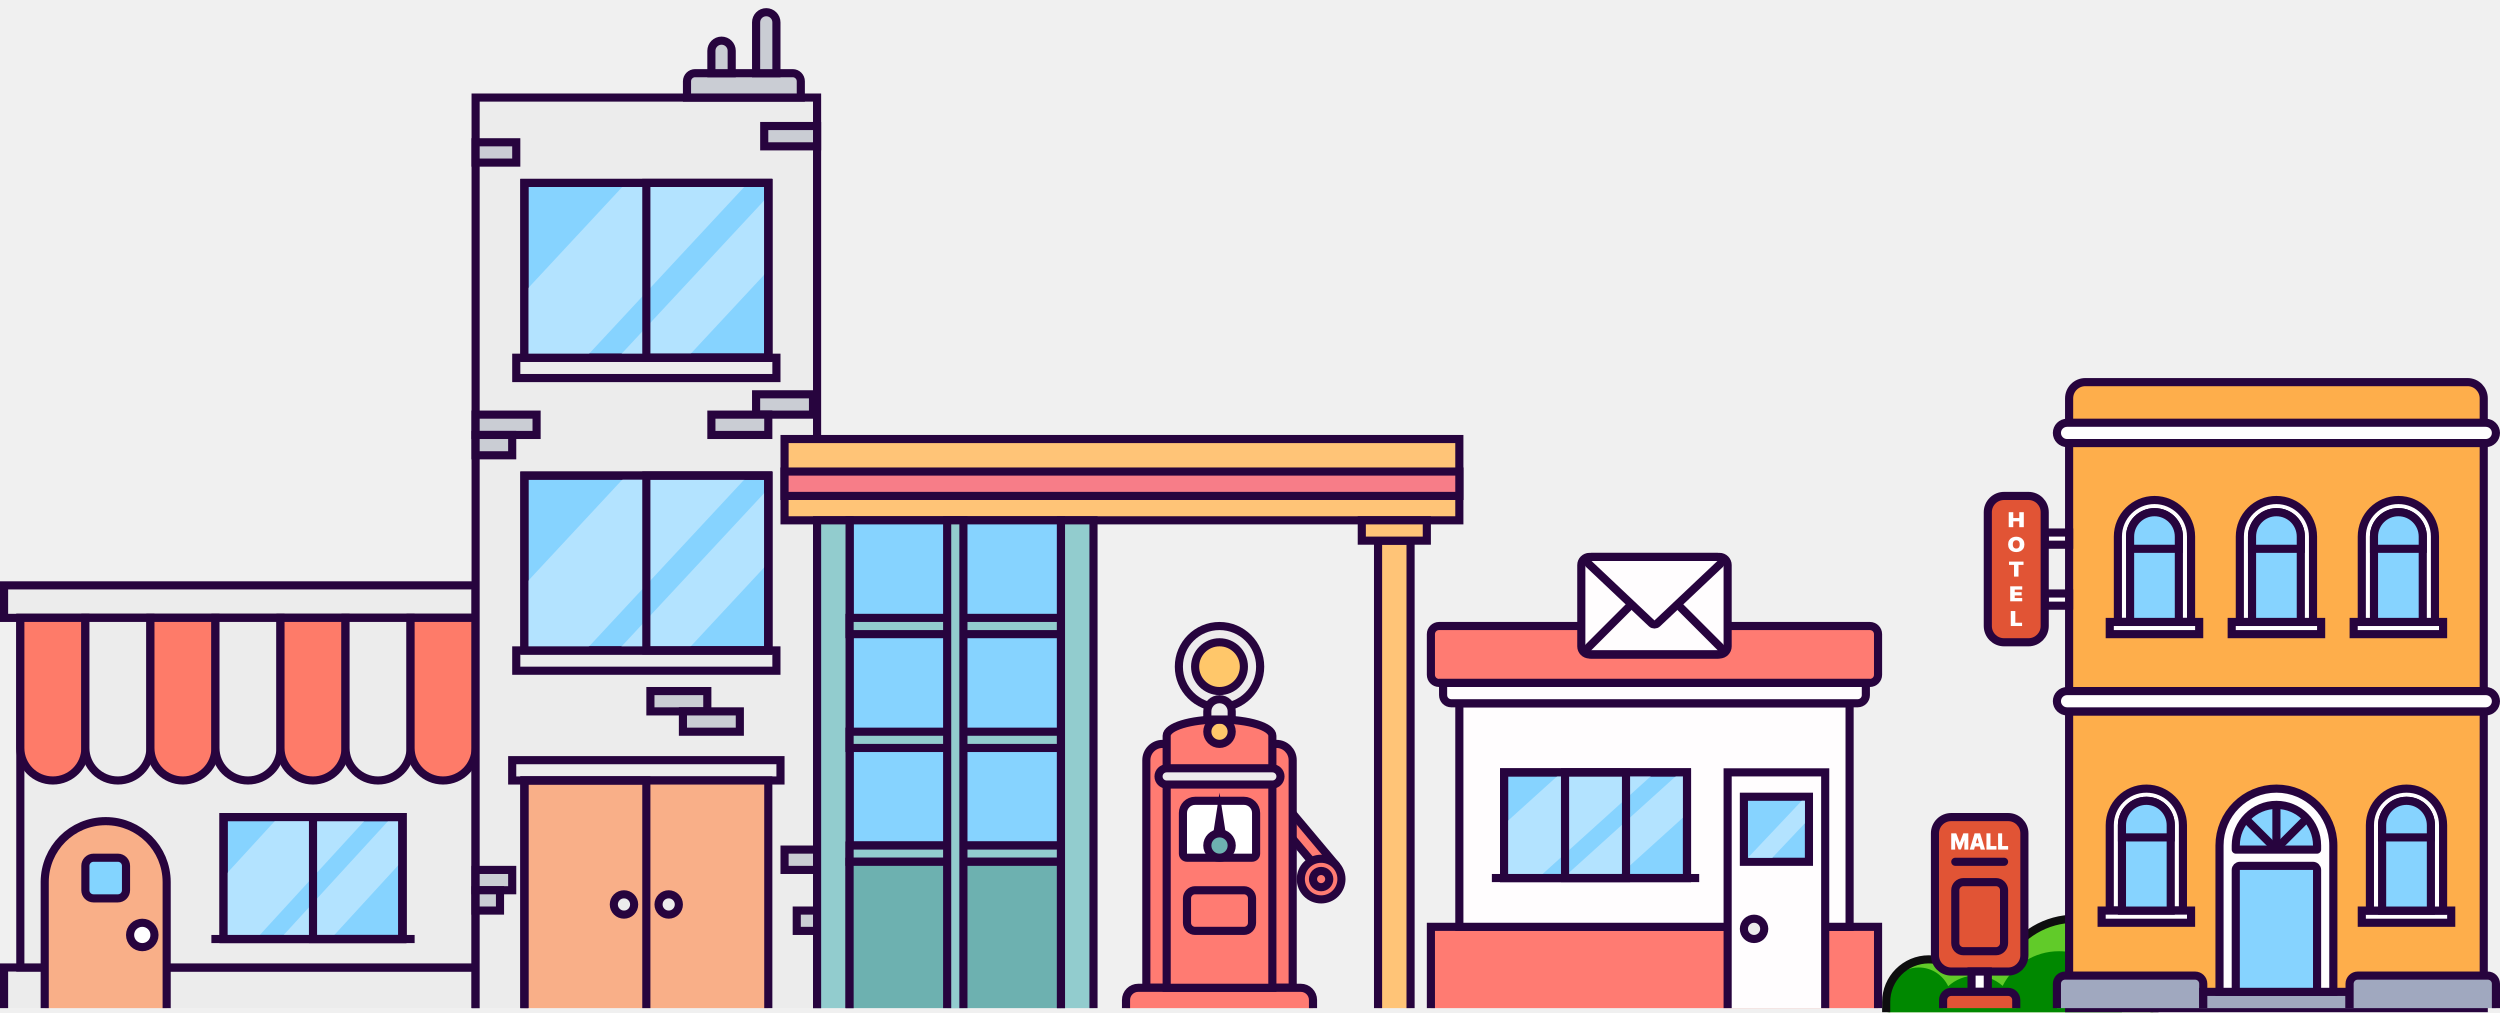
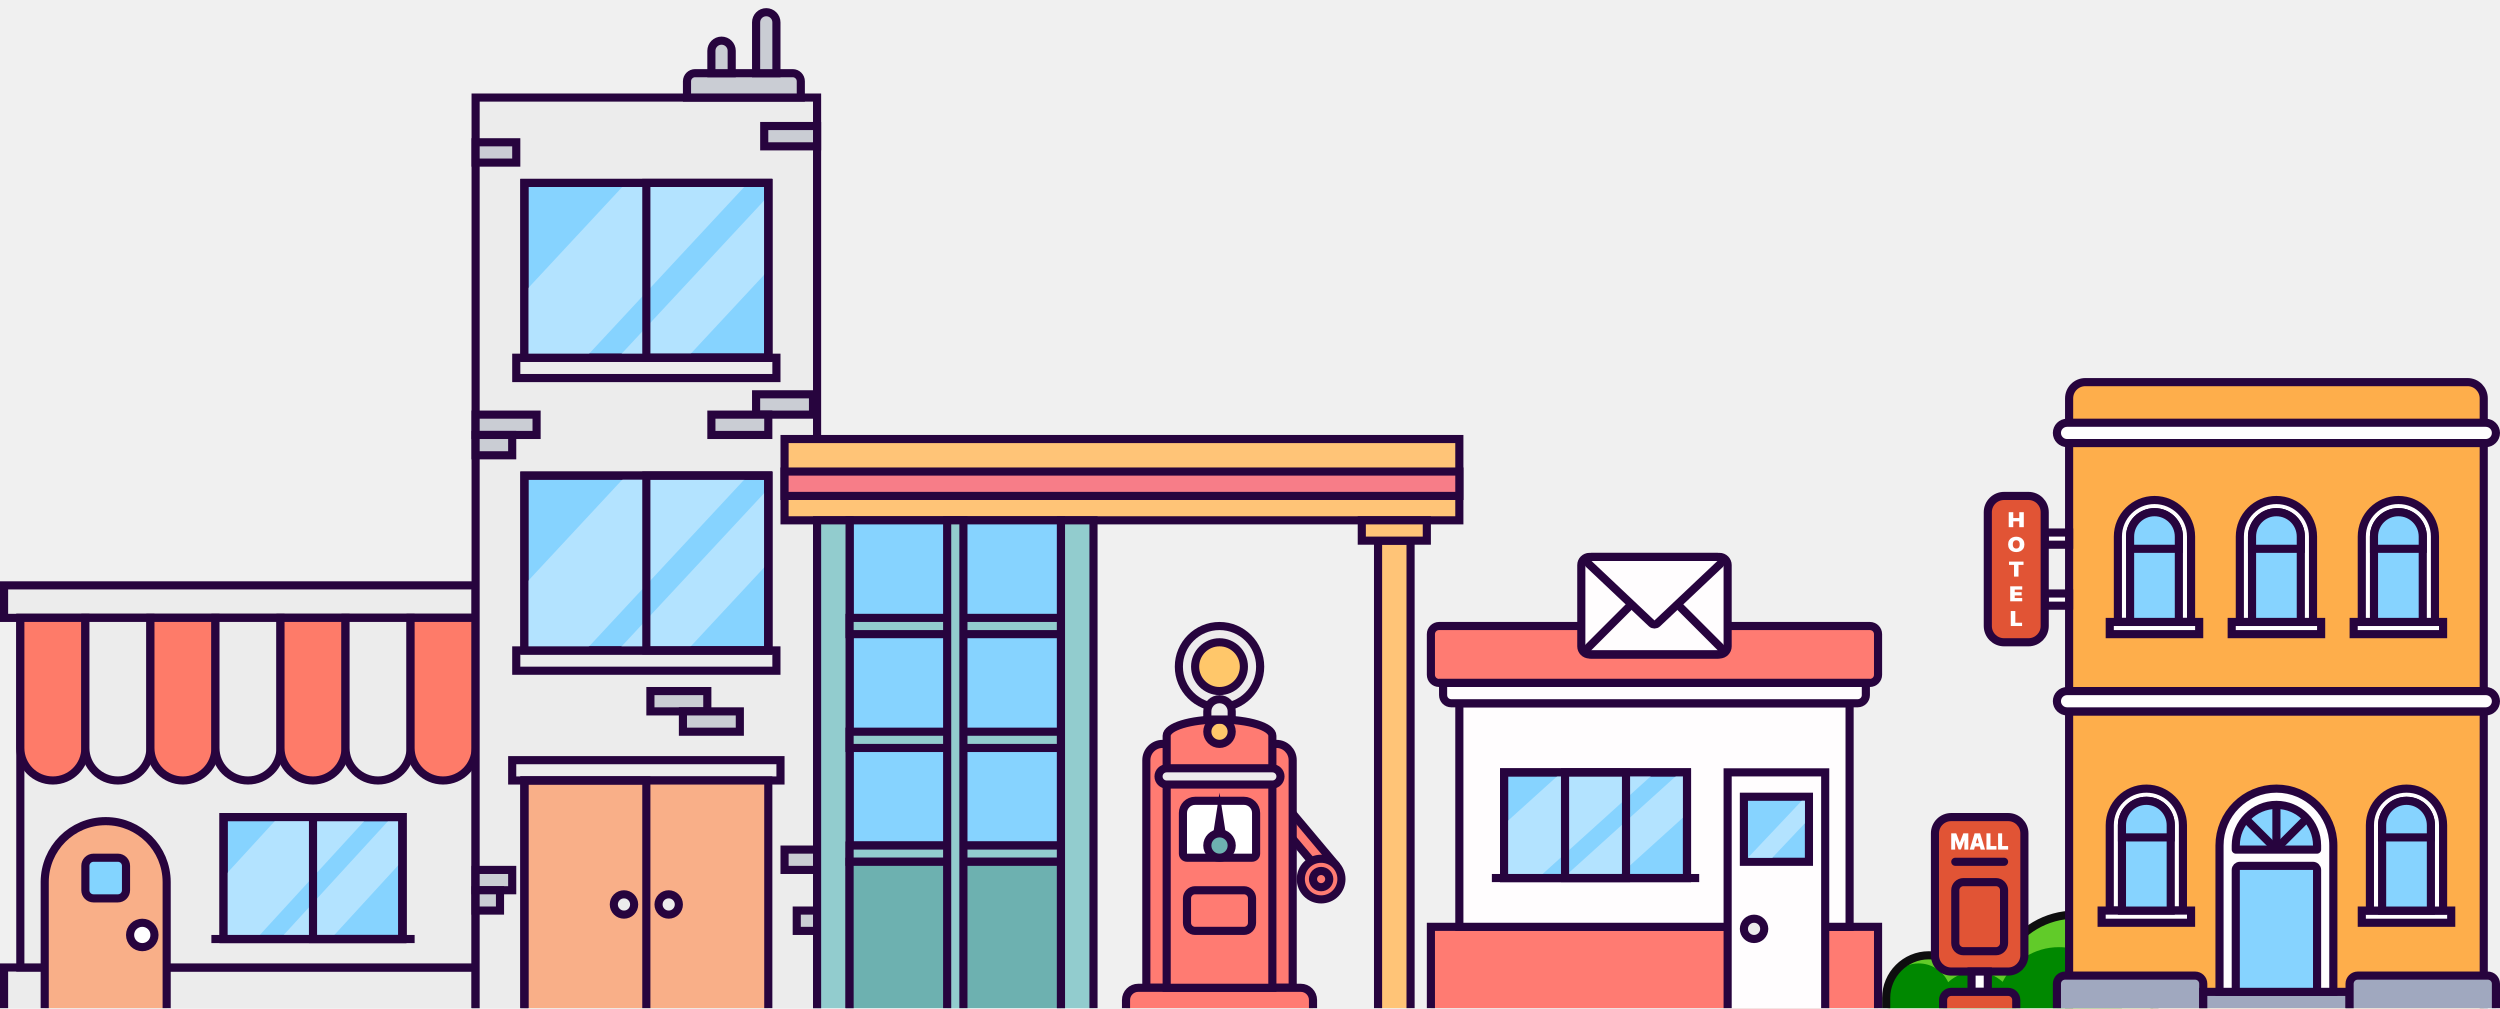
- <svg xmlns="http://www.w3.org/2000/svg" width="615" height="249" viewBox="0 0 615 249" fill="none">
-   <path d="M529.687 249H464.299C464.104 248.199 464 247.362 464 246.5C464 240.701 468.701 236 474.5 236C477.078 236 479.439 236.929 481.267 238.471C483.355 236.33 486.272 235 489.5 235C490.947 235 492.331 235.267 493.606 235.755C496.977 229.924 503.28 226 510.5 226C521.27 226 530 234.73 530 245.5C530 246.695 529.893 247.865 529.687 249Z" fill="#61CB29" />
-   <path d="M521.992 249H464.582C464.207 248.074 464 247.061 464 246C464 241.582 467.582 238 472 238C475.21 238 477.979 239.891 479.253 242.619C481.031 240.992 483.4 240 486 240C488.553 240 490.883 240.957 492.651 242.532C495.202 237.471 500.446 234 506.5 234C514.893 234 521.728 240.671 521.992 249Z" fill="#008800" />
-   <path d="M530 249C530 247.5 530 246.695 530 245.5C530 234.73 521.27 226 510.5 226C503.28 226 496.977 229.924 493.606 235.755C492.331 235.267 490.947 235 489.5 235C486.272 235 483.355 236.33 481.267 238.471C479.439 236.929 477.078 236 474.5 236C468.701 236 464 240.701 464 246.5C464 247.362 464 248 464 249" stroke="#0E0E0F" stroke-width="2" />
-   <path d="M509 175H611V248H509V175Z" fill="#FEAE4B" stroke="#27043E" stroke-width="2" />
+ <svg xmlns="http://www.w3.org/2000/svg" width="615" height="248" viewBox="0 0 615 248" fill="none">
+   <path d="M529.687 248H464.299C464.104 247.199 464 246.362 464 245.5C464 239.701 468.701 235 474.5 235C477.078 235 479.439 235.929 481.267 237.471C483.355 235.33 486.272 234 489.5 234C490.947 234 492.331 234.267 493.606 234.755C496.977 228.924 503.28 225 510.5 225C521.27 225 530 233.73 530 244.5C530 245.695 529.893 246.865 529.687 248Z" fill="#61CB29" />
+   <path d="M521.992 248H464.582C464.207 247.074 464 246.061 464 245C464 240.582 467.582 237 472 237C475.21 237 477.979 238.891 479.253 241.619C481.031 239.992 483.4 239 486 239C488.553 239 490.883 239.957 492.651 241.532C495.202 236.471 500.446 233 506.5 233C514.893 233 521.728 239.671 521.992 248Z" fill="#008800" />
+   <path d="M530 248C530 246.5 530 245.695 530 244.5C530 233.73 521.27 225 510.5 225C503.28 225 496.977 228.924 493.606 234.755C492.331 234.267 490.947 234 489.5 234C486.272 234 483.355 235.33 481.267 237.471C479.439 235.929 477.078 235 474.5 235C468.701 235 464 239.701 464 245.5C464 246.362 464 247 464 248" stroke="#0E0E0F" stroke-width="2" />
+   <path d="M509 175H611V248H509V175Z" fill="#FEAE4B" />
+   <path d="M611 248V175H509V248" stroke="#27043E" stroke-width="2" />
  <path d="M509 98C509 95.791 510.791 94 513 94H607C609.209 94 611 95.791 611 98V170H509V98Z" fill="#FEAE4B" stroke="#27043E" stroke-width="2" />
  <path d="M506 242C506 240.895 506.895 240 508 240H540C541.105 240 542 240.895 542 242V248H506V242Z" fill="#A0A8BF" />
  <path d="M542 248V242C542 240.895 541.105 240 540 240H508C506.895 240 506 240.895 506 242V248" stroke="#27043E" stroke-width="2" />
  <path d="M542 244H578V248H542V244Z" fill="#A0A8BF" />
  <path d="M578 248V244H542V248" stroke="#27043E" stroke-width="2" />
-   <path d="M506 172.5C506 171.119 507.119 170 508.5 170H611.5C612.881 170 614 171.119 614 172.5V172.5C614 173.881 612.881 175 611.5 175H508.5C507.119 175 506 173.881 506 172.5V172.5Z" fill="#FFFDFE" stroke="#27043E" stroke-width="2" />
-   <path d="M506 106.5C506 105.119 507.119 104 508.5 104H611.5C612.881 104 614 105.119 614 106.5V106.5C614 107.881 612.881 109 611.5 109H508.5C507.119 109 506 107.881 506 106.5V106.5Z" fill="#FFFDFE" stroke="#27043E" stroke-width="2" />
+   <path d="M506 172.5C506 171.119 507.119 170 508.5 170H611.5C612.881 170 614 171.119 614 172.5C614 173.881 612.881 175 611.5 175H508.5C507.119 175 506 173.881 506 172.5Z" fill="#FFFDFE" stroke="#27043E" stroke-width="2" />
+   <path d="M506 106.5C506 105.119 507.119 104 508.5 104H611.5C612.881 104 614 105.119 614 106.5C614 107.881 612.881 109 611.5 109H508.5C507.119 109 506 107.881 506 106.5Z" fill="#FFFDFE" stroke="#27043E" stroke-width="2" />
  <path d="M578 242C578 240.895 578.895 240 580 240H612C613.105 240 614 240.895 614 242V248H578V242Z" fill="#A0A8BF" />
  <path d="M614 248V242C614 240.895 613.105 240 612 240H580C578.895 240 578 240.895 578 242V248" stroke="#27043E" stroke-width="2" />
-   <path d="M546 208C546 200.268 552.268 194 560 194V194C567.732 194 574 200.268 574 208V244H546V208Z" fill="#FFFDFE" stroke="#27043E" stroke-width="2" />
-   <path d="M521 132C521 127.029 525.029 123 530 123V123C534.971 123 539 127.029 539 132V153H521V132Z" fill="#FFFDFE" stroke="#27043E" stroke-width="2" />
+   <path d="M546 208C546 200.268 552.268 194 560 194C567.732 194 574 200.268 574 208V244H546V208Z" fill="#FFFDFE" stroke="#27043E" stroke-width="2" />
+   <path d="M521 132C521 127.029 525.029 123 530 123C534.971 123 539 127.029 539 132V153H521V132Z" fill="#FFFDFE" stroke="#27043E" stroke-width="2" />
  <rect x="519" y="153" width="22" height="3" fill="#FFFDFE" stroke="#27043E" stroke-width="2" />
-   <path d="M524 132C524 128.686 526.686 126 530 126V126C533.314 126 536 128.686 536 132V153H524V132Z" fill="#86D3FF" stroke="#27043E" stroke-width="2" />
-   <path d="M524 132C524 128.686 526.686 126 530 126V126C533.314 126 536 128.686 536 132V135H524V132Z" fill="#86D3FF" stroke="#27043E" stroke-width="2" />
-   <path d="M519 203C519 198.029 523.029 194 528 194V194C532.971 194 537 198.029 537 203V224H519V203Z" fill="#FFFDFE" stroke="#27043E" stroke-width="2" />
+   <path d="M524 132C524 128.686 526.686 126 530 126C533.314 126 536 128.686 536 132V153H524V132Z" fill="#86D3FF" stroke="#27043E" stroke-width="2" />
+   <path d="M524 132C524 128.686 526.686 126 530 126C533.314 126 536 128.686 536 132V135H524V132Z" fill="#86D3FF" stroke="#27043E" stroke-width="2" />
+   <path d="M519 203C519 198.029 523.029 194 528 194C532.971 194 537 198.029 537 203V224H519V203Z" fill="#FFFDFE" stroke="#27043E" stroke-width="2" />
  <rect x="517" y="224" width="22" height="3" fill="#FFFDFE" stroke="#27043E" stroke-width="2" />
-   <path d="M522 203C522 199.686 524.686 197 528 197V197C531.314 197 534 199.686 534 203V224H522V203Z" fill="#86D3FF" stroke="#27043E" stroke-width="2" />
-   <path d="M522 203C522 199.686 524.686 197 528 197V197C531.314 197 534 199.686 534 203V206H522V203Z" fill="#86D3FF" stroke="#27043E" stroke-width="2" />
+   <path d="M522 203C522 199.686 524.686 197 528 197C531.314 197 534 199.686 534 203V224H522V203Z" fill="#86D3FF" stroke="#27043E" stroke-width="2" />
+   <path d="M522 203C522 199.686 524.686 197 528 197C531.314 197 534 199.686 534 203V206H522V203Z" fill="#86D3FF" stroke="#27043E" stroke-width="2" />
  <rect x="549" y="153" width="22" height="3" fill="#FFFDFE" stroke="#27043E" stroke-width="2" />
-   <path d="M551 132C551 127.029 555.029 123 560 123V123C564.971 123 569 127.029 569 132V153H551V132Z" fill="#FFFDFE" stroke="#27043E" stroke-width="2" />
-   <path d="M554 132C554 128.686 556.686 126 560 126V126C563.314 126 566 128.686 566 132V153H554V132Z" fill="#86D3FF" stroke="#27043E" stroke-width="2" />
-   <path d="M554 132C554 128.686 556.686 126 560 126V126C563.314 126 566 128.686 566 132V135H554V132Z" fill="#86D3FF" stroke="#27043E" stroke-width="2" />
+   <path d="M551 132C551 127.029 555.029 123 560 123C564.971 123 569 127.029 569 132V153H551V132Z" fill="#FFFDFE" stroke="#27043E" stroke-width="2" />
+   <path d="M554 132C554 128.686 556.686 126 560 126C563.314 126 566 128.686 566 132V153H554V132Z" fill="#86D3FF" stroke="#27043E" stroke-width="2" />
+   <path d="M554 132C554 128.686 556.686 126 560 126C563.314 126 566 128.686 566 132V135H554V132Z" fill="#86D3FF" stroke="#27043E" stroke-width="2" />
  <rect x="579" y="153" width="22" height="3" fill="#FFFDFE" stroke="#27043E" stroke-width="2" />
-   <path d="M581 132C581 127.029 585.029 123 590 123V123C594.971 123 599 127.029 599 132V153H581V132Z" fill="#FFFDFE" stroke="#27043E" stroke-width="2" />
-   <path d="M584 132C584 128.686 586.686 126 590 126V126C593.314 126 596 128.686 596 132V153H584V132Z" fill="#86D3FF" stroke="#27043E" stroke-width="2" />
-   <path d="M584 132C584 128.686 586.686 126 590 126V126C593.314 126 596 128.686 596 132V135H584V132Z" fill="#86D3FF" stroke="#27043E" stroke-width="2" />
+   <path d="M581 132C581 127.029 585.029 123 590 123C594.971 123 599 127.029 599 132V153H581V132Z" fill="#FFFDFE" stroke="#27043E" stroke-width="2" />
+   <path d="M584 132C584 128.686 586.686 126 590 126C593.314 126 596 128.686 596 132V153H584V132Z" fill="#86D3FF" stroke="#27043E" stroke-width="2" />
+   <path d="M584 132C584 128.686 586.686 126 590 126C593.314 126 596 128.686 596 132V135H584V132Z" fill="#86D3FF" stroke="#27043E" stroke-width="2" />
  <rect x="581" y="224" width="22" height="3" fill="#FFFDFE" stroke="#27043E" stroke-width="2" />
-   <path d="M583 203C583 198.029 587.029 194 592 194V194C596.971 194 601 198.029 601 203V224H583V203Z" fill="#FFFDFE" stroke="#27043E" stroke-width="2" />
-   <path d="M586 203C586 199.686 588.686 197 592 197V197C595.314 197 598 199.686 598 203V224H586V203Z" fill="#86D3FF" stroke="#27043E" stroke-width="2" />
-   <path d="M586 203C586 199.686 588.686 197 592 197V197C595.314 197 598 199.686 598 203V206H586V203Z" fill="#86D3FF" stroke="#27043E" stroke-width="2" />
-   <path d="M550 208C550 202.477 554.477 198 560 198V198C565.523 198 570 202.477 570 208V209H550V208Z" fill="#86D3FF" stroke="#27043E" stroke-width="2" stroke-linejoin="round" />
+   <path d="M583 203C583 198.029 587.029 194 592 194C596.971 194 601 198.029 601 203V224H583V203Z" fill="#FFFDFE" stroke="#27043E" stroke-width="2" />
+   <path d="M586 203C586 199.686 588.686 197 592 197C595.314 197 598 199.686 598 203V224H586V203Z" fill="#86D3FF" stroke="#27043E" stroke-width="2" />
+   <path d="M586 203C586 199.686 588.686 197 592 197C595.314 197 598 199.686 598 203V206H586V203Z" fill="#86D3FF" stroke="#27043E" stroke-width="2" />
+   <path d="M550 208C550 202.477 554.477 198 560 198C565.523 198 570 202.477 570 208V209H550V208Z" fill="#86D3FF" stroke="#27043E" stroke-width="2" stroke-linejoin="round" />
  <rect x="550" y="213" width="20" height="31" rx="1" fill="#86D3FF" stroke="#27043E" stroke-width="2" />
  <path d="M560 198V209" stroke="#27043E" stroke-width="2" />
  <path d="M552 201L559.778 208.778" stroke="#27043E" stroke-width="2" />
-   <path d="M567.778 201L560 208.778" stroke="#27043E" stroke-width="2" />
+   <path d="M567.777 201L559.999 208.778" stroke="#27043E" stroke-width="2" />
  <path d="M503 131H509V134H503V131Z" fill="#FFFDFE" stroke="#27043E" stroke-width="2" />
  <path d="M503 146H509V149H503V146Z" fill="#FFFDFE" stroke="#27043E" stroke-width="2" />
  <rect x="489" y="122" width="14" height="36" rx="4" fill="#E15435" stroke="#27043E" stroke-width="2" />
-   <path d="M494.651 154V150.316H495.768V153.194H497.43V154H494.651Z" fill="white" />
+   <path d="M494.652 154V150.316H495.769V153.194H497.431V154H494.652Z" fill="white" />
  <path d="M494.508 147.921V144.237H497.472V145.043H495.624V145.676H497.319V146.482H495.624V147.115H497.464V147.921H494.508Z" fill="white" />
  <path d="M494.213 138.964V138.158H497.787V138.964H496.55V141.842H495.45V138.964H494.213Z" fill="white" />
  <path d="M498 133.921C498 134.331 497.911 134.677 497.733 134.959C497.555 135.239 497.315 135.452 497.012 135.597C496.71 135.741 496.372 135.813 496 135.813C495.625 135.813 495.286 135.741 494.984 135.596C494.683 135.449 494.443 135.236 494.265 134.955C494.088 134.673 494 134.329 494 133.921C494 133.511 494.088 133.165 494.265 132.885C494.443 132.603 494.683 132.39 494.984 132.246C495.286 132.101 495.625 132.028 496 132.028C496.372 132.028 496.71 132.101 497.012 132.246C497.315 132.39 497.555 132.603 497.733 132.885C497.911 133.165 498 133.511 498 133.921ZM496.851 133.921C496.851 133.7 496.819 133.514 496.753 133.363C496.689 133.211 496.593 133.096 496.466 133.018C496.34 132.939 496.185 132.899 496 132.899C495.815 132.899 495.659 132.939 495.532 133.018C495.406 133.096 495.311 133.211 495.245 133.363C495.181 133.514 495.149 133.7 495.149 133.921C495.149 134.141 495.181 134.328 495.245 134.48C495.311 134.631 495.406 134.747 495.532 134.826C495.659 134.904 495.815 134.943 496 134.943C496.185 134.943 496.34 134.904 496.466 134.826C496.593 134.747 496.689 134.631 496.753 134.48C496.819 134.328 496.851 134.141 496.851 133.921Z" fill="white" />
-   <path d="M494.146 129.684V126H495.262V127.439H496.74V126H497.856V129.684H496.74V128.245H495.262V129.684H494.146Z" fill="white" />
+   <path d="M494.145 129.684V126H495.261V127.439H496.739V126H497.855V129.684H496.739V128.245H495.261V129.684H494.145Z" fill="white" />
  <rect x="1" y="238" width="116" height="10" fill="#ECECEC" />
  <path d="M117 248V238H1V248" stroke="#27043E" stroke-width="2" />
  <rect x="1" y="144" width="116" height="8" fill="#ECECEC" stroke="#27043E" stroke-width="2" />
  <rect x="5" y="152" width="112" height="86" fill="#ECECEC" stroke="#27043E" stroke-width="2" />
  <rect x="55" y="201" width="44" height="30" fill="#86D3FF" stroke="#27043E" stroke-width="2" />
  <path d="M55 215.727V231H63L90.5 201H68.5L55 215.727Z" fill="#B3E3FF" />
  <path d="M96.367 201L68.867 231H81.333L98 212.818V201H96.367Z" fill="#B3E3FF" />
  <rect x="55" y="201" width="44" height="30" stroke="#27043E" stroke-width="2" />
  <path d="M102 231H52" stroke="#27043E" stroke-width="2" />
  <rect x="77" y="201" width="22" height="30" stroke="#27043E" stroke-width="2" />
-   <path d="M11 217C11 208.716 17.716 202 26 202V202C34.284 202 41 208.716 41 217V248H11V217Z" fill="#F9AF88" />
+   <path d="M11 217C11 208.716 17.716 202 26 202C34.284 202 41 208.716 41 217V248H11V217Z" fill="#F9AF88" />
  <path d="M41 248V217C41 208.716 34.284 202 26 202V202C17.716 202 11 208.716 11 217V248" stroke="#27043E" stroke-width="2" />
  <circle cx="35" cy="230" r="3" fill="white" stroke="#27043E" stroke-width="2" />
  <rect x="21" y="211" width="10" height="10" rx="2" fill="#83D4FF" stroke="#27043E" stroke-width="2" />
-   <path d="M5 152H21V184C21 188.418 17.418 192 13 192V192C8.582 192 5 188.418 5 184V152Z" fill="#FE7B69" stroke="#27043E" stroke-width="2" />
-   <path d="M21 152H37V184C37 188.418 33.418 192 29 192V192C24.582 192 21 188.418 21 184V152Z" fill="#ECECEC" stroke="#27043E" stroke-width="2" />
-   <path d="M37 152H53V184C53 188.418 49.418 192 45 192V192C40.582 192 37 188.418 37 184V152Z" fill="#FE7B69" stroke="#27043E" stroke-width="2" />
-   <path d="M53 152H69V184C69 188.418 65.418 192 61 192V192C56.582 192 53 188.418 53 184V152Z" fill="#ECECEC" stroke="#27043E" stroke-width="2" />
-   <path d="M69 152H85V184C85 188.418 81.418 192 77 192V192C72.582 192 69 188.418 69 184V152Z" fill="#FE7B69" stroke="#27043E" stroke-width="2" />
-   <path d="M85 152H101V184C101 188.418 97.418 192 93 192V192C88.582 192 85 188.418 85 184V152Z" fill="#ECECEC" stroke="#27043E" stroke-width="2" />
-   <path d="M101 152H117V184C117 188.418 113.418 192 109 192V192C104.582 192 101 188.418 101 184V152Z" fill="#FE7B69" stroke="#27043E" stroke-width="2" />
+   <path d="M5 152H21V184C21 188.418 17.418 192 13 192C8.582 192 5 188.418 5 184V152Z" fill="#FE7B69" stroke="#27043E" stroke-width="2" />
+   <path d="M21 152H37V184C37 188.418 33.418 192 29 192C24.582 192 21 188.418 21 184V152Z" fill="#ECECEC" stroke="#27043E" stroke-width="2" />
+   <path d="M37 152H53V184C53 188.418 49.418 192 45 192C40.582 192 37 188.418 37 184V152Z" fill="#FE7B69" stroke="#27043E" stroke-width="2" />
+   <path d="M53 152H69V184C69 188.418 65.418 192 61 192C56.582 192 53 188.418 53 184V152Z" fill="#ECECEC" stroke="#27043E" stroke-width="2" />
+   <path d="M69 152H85V184C85 188.418 81.418 192 77 192C72.582 192 69 188.418 69 184V152Z" fill="#FE7B69" stroke="#27043E" stroke-width="2" />
+   <path d="M85 152H101V184C101 188.418 97.418 192 93 192C88.582 192 85 188.418 85 184V152Z" fill="#ECECEC" stroke="#27043E" stroke-width="2" />
+   <path d="M101 152H117V184C117 188.418 113.418 192 109 192C104.582 192 101 188.418 101 184V152Z" fill="#FE7B69" stroke="#27043E" stroke-width="2" />
  <rect x="117" y="24" width="84" height="224" fill="#ECECEC" />
  <path d="M201 248V24H117V248" stroke="#27043E" stroke-width="2" />
  <rect x="126" y="187" width="66" height="5" fill="#ECECEC" stroke="#27043E" stroke-width="2" />
  <rect x="127" y="160" width="64" height="5" fill="#ECECEC" stroke="#27043E" stroke-width="2" />
  <rect x="129" y="117" width="60" height="43" fill="#86D3FF" stroke="#27043E" stroke-width="2" />
  <path d="M129 143.875V160H144L184 117H154L129 143.875Z" fill="#B3E3FF" />
  <path d="M189 120.225L152 160H169L189 138.5V120.225Z" fill="#B3E3FF" />
  <rect x="129" y="117" width="60" height="43" stroke="#27043E" stroke-width="2" />
  <rect x="159" y="117" width="30" height="43" stroke="#27043E" stroke-width="2" />
  <rect x="127" y="88" width="64" height="5" fill="#ECECEC" stroke="#27043E" stroke-width="2" />
  <rect x="129" y="45" width="60" height="43" fill="#86D3FF" stroke="#27043E" stroke-width="2" />
  <path d="M129 71.875V88H144L184 45H154L129 71.875Z" fill="#B3E3FF" />
  <path d="M189 48.225L152 88H169L189 66.5V48.225Z" fill="#B3E3FF" />
  <rect x="129" y="45" width="60" height="43" stroke="#27043E" stroke-width="2" />
  <rect x="159" y="45" width="30" height="43" stroke="#27043E" stroke-width="2" />
  <rect x="160" y="170" width="14" height="5" fill="#CACDD4" stroke="#27043E" stroke-width="2" />
  <rect x="168" y="175" width="14" height="5" fill="#CACDD4" stroke="#27043E" stroke-width="2" />
  <rect x="117" y="214" width="9" height="5" fill="#CACDD4" stroke="#27043E" stroke-width="2" />
  <rect x="117" y="102" width="15" height="5" fill="#CACDD4" stroke="#27043E" stroke-width="2" />
  <rect x="186" y="97" width="14" height="5" fill="#CACDD4" stroke="#27043E" stroke-width="2" />
  <rect x="175" y="102" width="14" height="5" fill="#CACDD4" stroke="#27043E" stroke-width="2" />
  <rect x="193" y="209" width="8" height="5" fill="#CACDD4" stroke="#27043E" stroke-width="2" />
  <rect x="188" y="31" width="13" height="5" fill="#CACDD4" stroke="#27043E" stroke-width="2" />
  <path d="M169 20C169 18.895 169.895 18 171 18H195C196.105 18 197 18.895 197 20V24H169V20Z" fill="#CACDD4" stroke="#27043E" stroke-width="2" />
-   <path d="M175 12.5C175 11.119 176.119 10 177.5 10V10C178.881 10 180 11.119 180 12.5V18H175V12.5Z" fill="#CACDD4" stroke="#27043E" stroke-width="2" />
-   <path d="M186 5.5C186 4.119 187.119 3 188.5 3V3C189.881 3 191 4.119 191 5.5V18H186V5.5Z" fill="#CACDD4" stroke="#27043E" stroke-width="2" />
+   <path d="M175 12.5C175 11.119 176.119 10 177.5 10C178.881 10 180 11.119 180 12.5V18H175V12.5Z" fill="#CACDD4" stroke="#27043E" stroke-width="2" />
+   <path d="M186 5.5C186 4.119 187.119 3 188.5 3C189.881 3 191 4.119 191 5.5V18H186V5.5Z" fill="#CACDD4" stroke="#27043E" stroke-width="2" />
  <rect x="117" y="35" width="10" height="5" fill="#CACDD4" stroke="#27043E" stroke-width="2" />
  <rect x="117" y="219" width="6" height="5" fill="#CACDD4" stroke="#27043E" stroke-width="2" />
  <rect x="117" y="107" width="9" height="5" fill="#CACDD4" stroke="#27043E" stroke-width="2" />
  <rect x="196" y="224" width="5" height="5" fill="#CACDD4" stroke="#27043E" stroke-width="2" />
  <rect x="129" y="192" width="60" height="56" fill="#F9AF88" />
  <path d="M189 248V192H129V248" stroke="#27043E" stroke-width="2" />
  <path d="M159 248V192H129V248" stroke="#27043E" stroke-width="2" />
  <circle cx="164.5" cy="222.5" r="2.5" fill="#ECECEC" stroke="#27043E" stroke-width="2" />
  <circle cx="153.5" cy="222.5" r="2.5" fill="#ECECEC" stroke="#27043E" stroke-width="2" />
  <rect x="193" y="108" width="166" height="20" fill="#FFC477" stroke="#27043E" stroke-width="2" />
  <rect x="193" y="116" width="166" height="6" fill="#F77D88" stroke="#27043E" stroke-width="2" />
  <rect x="339" y="133" width="8" height="115" fill="#FFC477" />
  <path d="M347 248V133H339V248" stroke="#27043E" stroke-width="2" />
  <rect x="335" y="128" width="16" height="5" fill="#FFC477" stroke="#27043E" stroke-width="2" />
  <rect x="209" y="128" width="52" height="80" fill="#86D3FF" stroke="#27043E" stroke-width="2" />
  <rect x="201" y="128" width="8" height="120" fill="#92CCCE" />
  <path d="M209 248V128H201V248" stroke="#27043E" stroke-width="2" />
  <rect x="209" y="180" width="52" height="4" fill="#92CCCE" stroke="#27043E" stroke-width="2" />
  <rect x="209" y="152" width="52" height="4" fill="#92CCCE" stroke="#27043E" stroke-width="2" />
  <rect x="209" y="208" width="52" height="4" fill="#92CCCE" stroke="#27043E" stroke-width="2" />
  <rect x="209" y="212" width="52" height="36" fill="#6DB1B0" />
  <path d="M261 248V212H209V248" stroke="#27043E" stroke-width="2" />
  <rect x="233" y="128" width="4" height="120" fill="#92CCCE" />
  <path d="M237 248V128H233V248" stroke="#27043E" stroke-width="2" />
  <rect x="261" y="128" width="8" height="120" fill="#92CCCE" />
  <path d="M269 248V128H261V248" stroke="#27043E" stroke-width="2" />
-   <path d="M316.614 198.486L328.184 212.275L325.12 214.846L313.55 201.057L316.614 198.486Z" fill="#FF7B72" stroke="#27043E" stroke-width="2" />
-   <circle cx="324.997" cy="216.254" r="5" fill="#FF7B72" stroke="#27043E" stroke-width="2" />
-   <circle cx="324.997" cy="216.255" r="2" stroke="#27043E" stroke-width="2" />
+   <path d="M316.615 198.486L328.185 212.275L325.121 214.846L313.551 201.057L316.615 198.486Z" fill="#FF7B72" stroke="#27043E" stroke-width="2" />
+   <circle cx="324.996" cy="216.254" r="5" fill="#FF7B72" stroke="#27043E" stroke-width="2" />
+   <circle cx="324.996" cy="216.255" r="2" stroke="#27043E" stroke-width="2" />
  <path d="M282 187C282 184.791 283.791 183 286 183H314C316.209 183 318 184.791 318 187V243H282V187Z" fill="#FF7B72" stroke="#27043E" stroke-width="2" />
  <path d="M277 246C277 244.343 278.343 243 280 243H320C321.657 243 323 244.343 323 246V248H277V246Z" fill="#FF7B72" />
  <path d="M323 248V246C323 244.343 321.657 243 320 243H280C278.343 243 277 244.343 277 246V248" stroke="#27043E" stroke-width="2" />
  <path d="M313 181C313 178.791 307.18 177 300 177C292.82 177 287 178.791 287 181V243H313V181Z" fill="#FF7B72" stroke="#27043E" stroke-width="2" />
  <path d="M291 200C291 198.343 292.343 197 294 197H306C307.657 197 309 198.343 309 200V210C309 210.552 308.552 211 308 211H292C291.448 211 291 210.552 291 210V200Z" fill="white" stroke="#27043E" stroke-width="2" />
  <path d="M292 221C292 219.895 292.895 219 294 219H306C307.105 219 308 219.895 308 221V227C308 228.105 307.105 229 306 229H294C292.895 229 292 228.105 292 227V221Z" stroke="#27043E" stroke-width="2" />
  <circle cx="300" cy="180" r="3" fill="#FFC76A" stroke="#27043E" stroke-width="2" />
  <circle cx="300" cy="164" r="10" fill="#EDEBEC" stroke="#27043E" stroke-width="2" />
  <circle cx="300" cy="164" r="6" fill="#FFC76A" stroke="#27043E" stroke-width="2" />
-   <path d="M297 175C297 173.343 298.343 172 300 172V172C301.657 172 303 173.343 303 175V177H297V175Z" fill="#EDEBEC" stroke="#27043E" stroke-width="2" />
+   <path d="M297 175C297 173.343 298.343 172 300 172C301.657 172 303 173.343 303 175V177H297V175Z" fill="#EDEBEC" stroke="#27043E" stroke-width="2" />
  <rect x="285" y="189" width="30" height="4" rx="2" fill="#EDEBEC" stroke="#27043E" stroke-width="2" />
  <path d="M300 195L302 208H298L300 195Z" fill="#27043E" />
  <circle cx="300" cy="208" r="3" fill="#6DB1B0" stroke="#27043E" stroke-width="2" />
  <rect x="352" y="228" width="110" height="20" fill="#FF7B72" />
  <path d="M462 248V228H352V248" stroke="#27043E" stroke-width="2" />
  <rect x="352" y="154" width="110" height="14" rx="2" fill="#FF7B72" stroke="#27043E" stroke-width="2" />
  <rect x="359" y="173" width="96" height="55" fill="#FFFDFE" stroke="#27043E" stroke-width="2" />
  <path d="M355 168H459V171C459 172.105 458.105 173 457 173H357C355.895 173 355 172.105 355 171V168Z" fill="#FFFDFE" stroke="#27043E" stroke-width="2" />
  <rect x="389" y="137" width="36" height="24" rx="2" fill="#FFFDFE" stroke="#27043E" stroke-width="2" />
  <path d="M406.293 143.707C406.683 143.317 407.317 143.317 407.707 143.707L423.293 159.293C423.923 159.923 423.477 161 422.586 161H391.414C390.523 161 390.077 159.923 390.707 159.293L406.293 143.707Z" stroke="#27043E" stroke-width="2" />
  <path d="M406.313 153.352C406.699 153.716 407.301 153.716 407.687 153.352L423.171 138.727C423.829 138.106 423.39 137 422.485 137H391.515C390.61 137 390.171 138.106 390.829 138.727L406.313 153.352Z" fill="#FFFDFE" stroke="#27043E" stroke-width="2" />
  <rect x="425" y="190" width="24" height="58" fill="#FFFDFE" />
  <path d="M449 248V190H425V248" stroke="#27043E" stroke-width="2" />
  <rect x="429" y="196" width="16" height="16" fill="#86D3FF" stroke="#27043E" stroke-width="2" />
  <circle cx="431.5" cy="228.5" r="2.5" fill="#ECECEC" stroke="#27043E" stroke-width="2" />
  <rect x="370" y="190" width="45" height="26" fill="#86D3FF" stroke="#27043E" stroke-width="2" />
  <path d="M370 202.764V216H378.372L407.151 190H384.128L370 202.764Z" fill="#B3E3FF" />
  <path d="M413.291 190L384.512 216H397.558L415 200.242V190H413.291Z" fill="#B3E3FF" />
  <rect x="370" y="190" width="45" height="26" stroke="#27043E" stroke-width="2" />
  <path d="M418 216H367" stroke="#27043E" stroke-width="2" />
  <rect x="385" y="190" width="15" height="26" stroke="#27043E" stroke-width="2" />
  <path d="M443.215 197L430 211H435.991L444 202.515V197H443.215Z" fill="#B3E3FF" />
  <rect x="476" y="201" width="22" height="38" rx="4" fill="#E15435" stroke="#27043E" stroke-width="2" />
  <rect x="485" y="239" width="4" height="5" fill="#FFFDFE" stroke="#27043E" stroke-width="2" />
  <path d="M478 246C478 244.895 478.895 244 480 244H494C495.105 244 496 244.895 496 246V248H478V246Z" fill="#E15435" />
  <path d="M496 248V246C496 244.895 495.105 244 494 244H480C478.895 244 478 244.895 478 246V248" stroke="#27043E" stroke-width="2" />
  <rect x="481" y="217" width="12" height="17" rx="2" stroke="#27043E" stroke-width="2" />
  <path d="M493 212H481" stroke="#27043E" stroke-width="2" stroke-linecap="round" />
-   <path d="M491.534 209V205H492.525V208.125H494V209H491.534Z" fill="white" />
-   <path d="M488.667 209V205H489.658V208.125H491.133V209H488.667Z" fill="white" />
-   <path d="M485.622 209H484.553L485.758 205H487.112L488.316 209H487.247L486.449 206.102H486.42L485.622 209ZM485.423 207.422H487.433V208.234H485.423V207.422Z" fill="white" />
+   <path d="M491.533 209V205H492.524V208.125H493.999V209H491.533Z" fill="white" />
+   <path d="M488.668 209V205H489.659V208.125H491.134V209H488.668Z" fill="white" />
+   <path d="M485.622 209H484.553L485.757 205H487.111L488.316 209H487.247L486.449 206.102H486.42L485.622 209ZM485.422 207.422H487.432V208.234H485.422V207.422Z" fill="white" />
  <path d="M480 205H481.233L482.081 207.266H482.124L482.972 205H484.205V209H483.236V206.688H483.207L482.395 208.969H481.81L480.998 206.672H480.969V209H480V205Z" fill="white" />
</svg>
